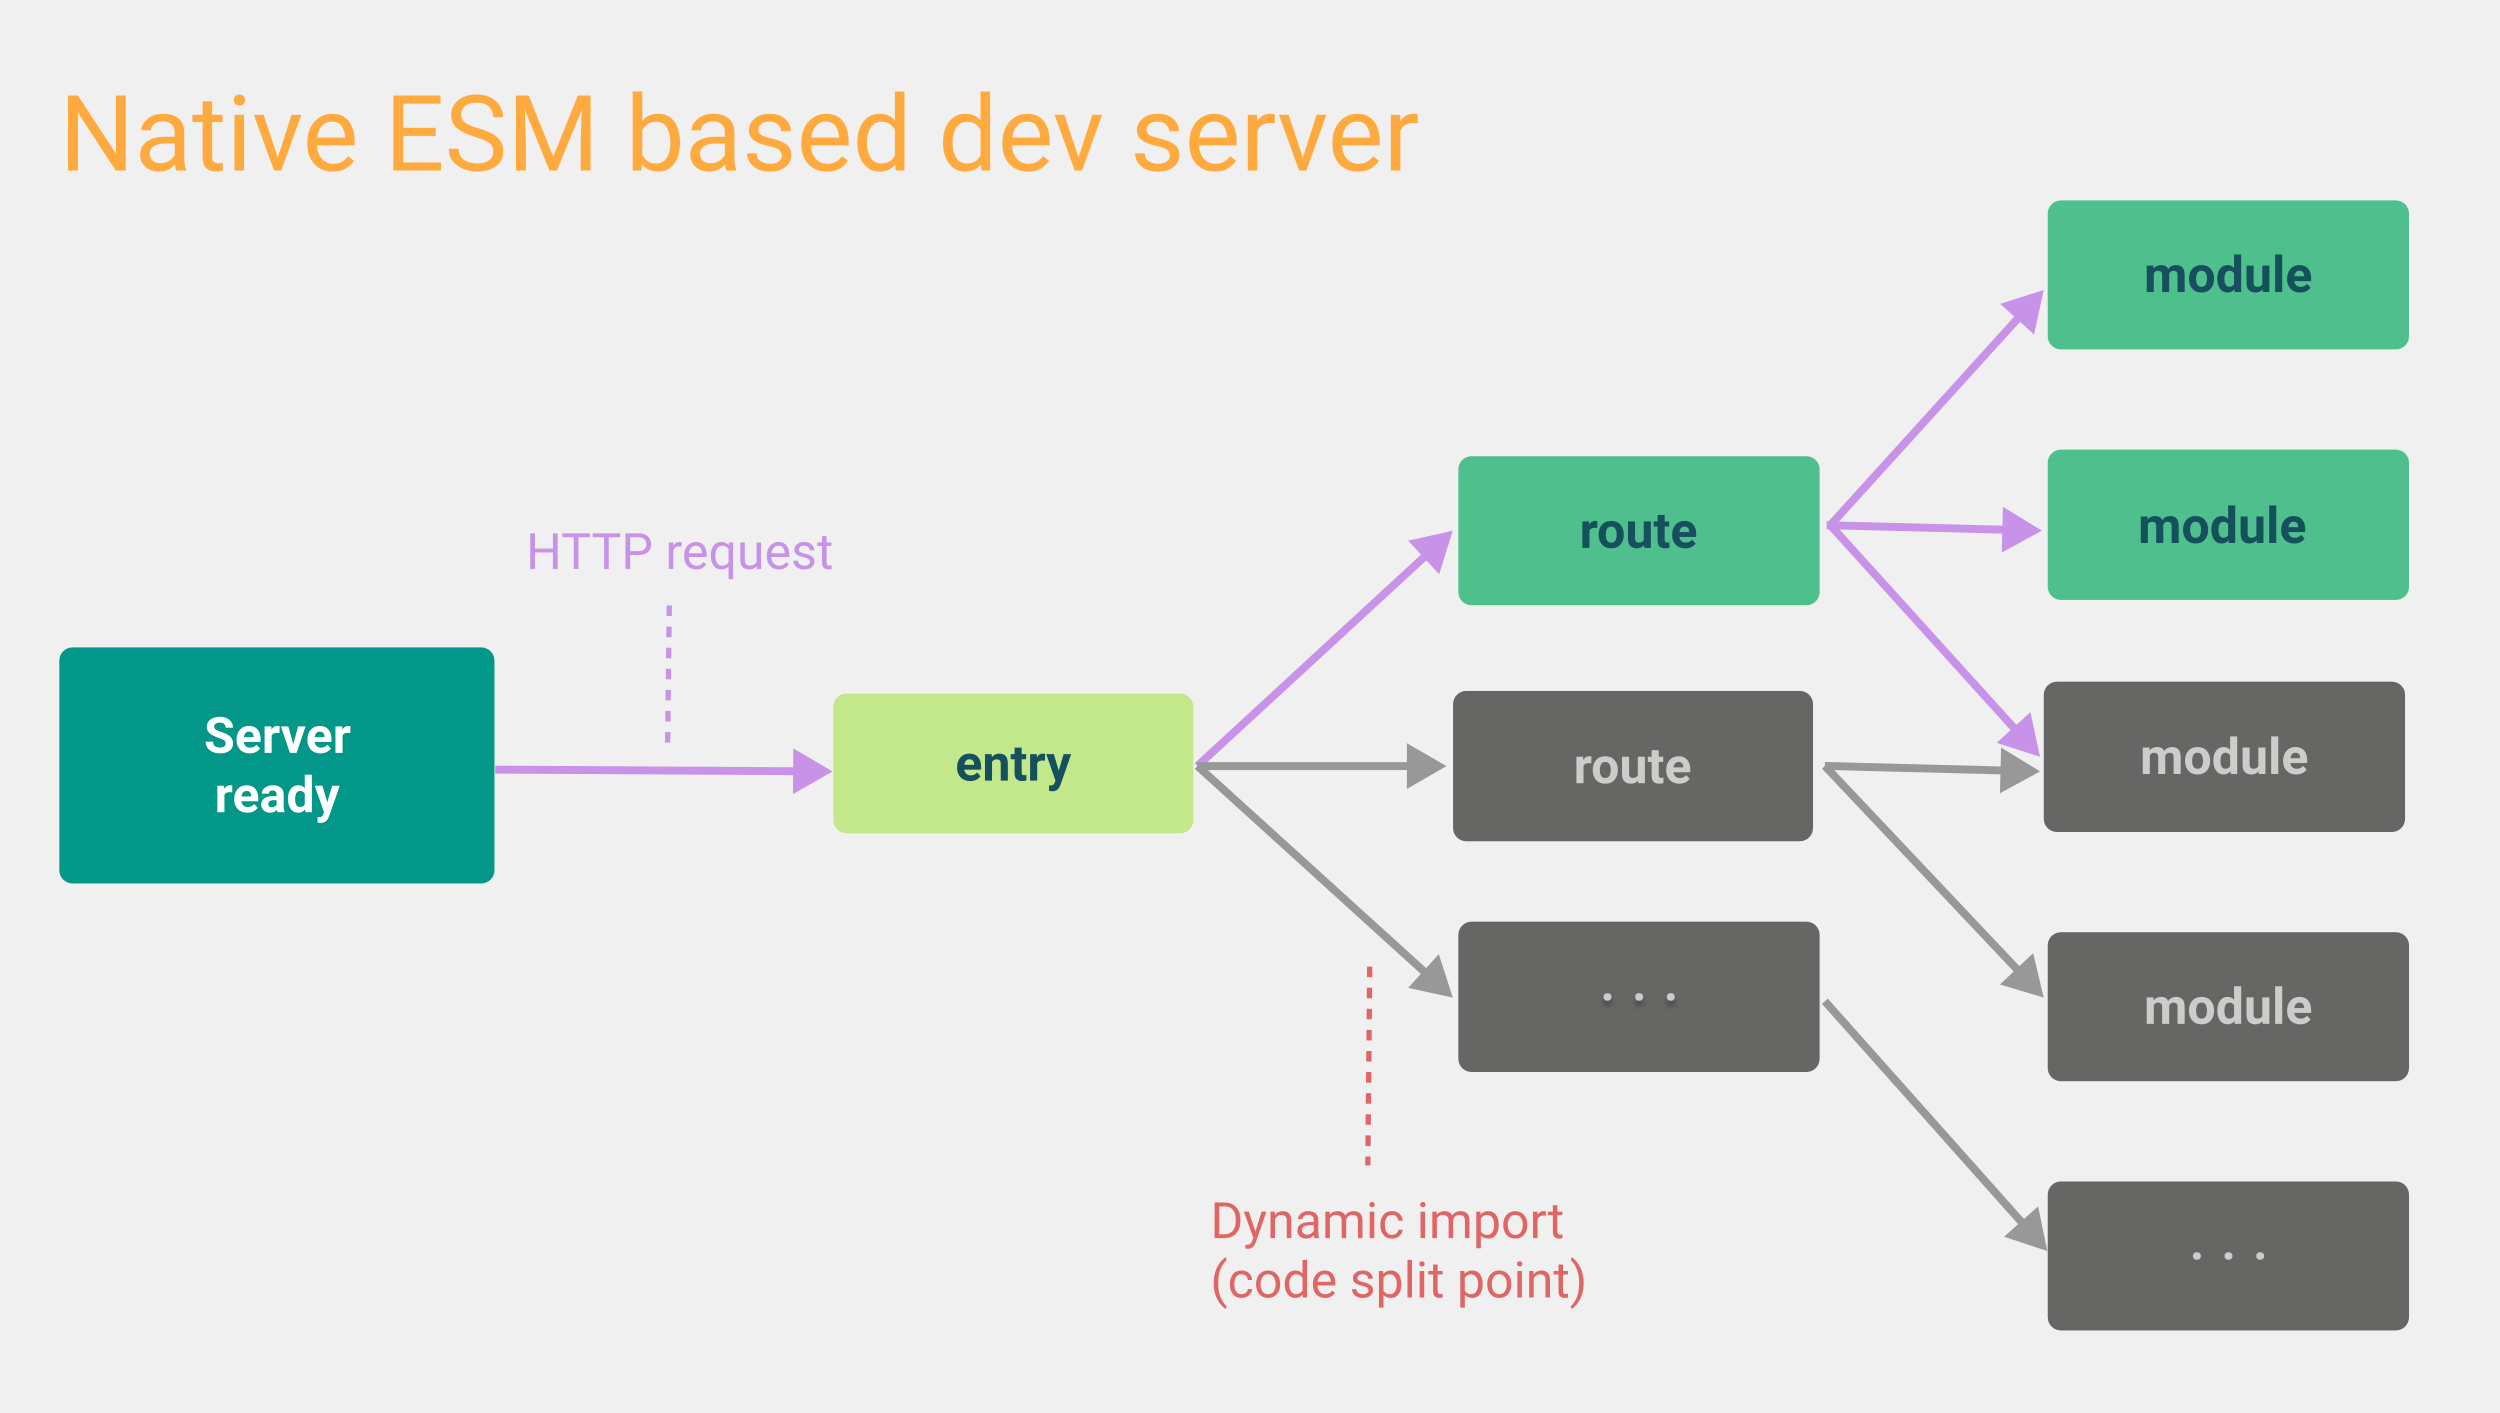
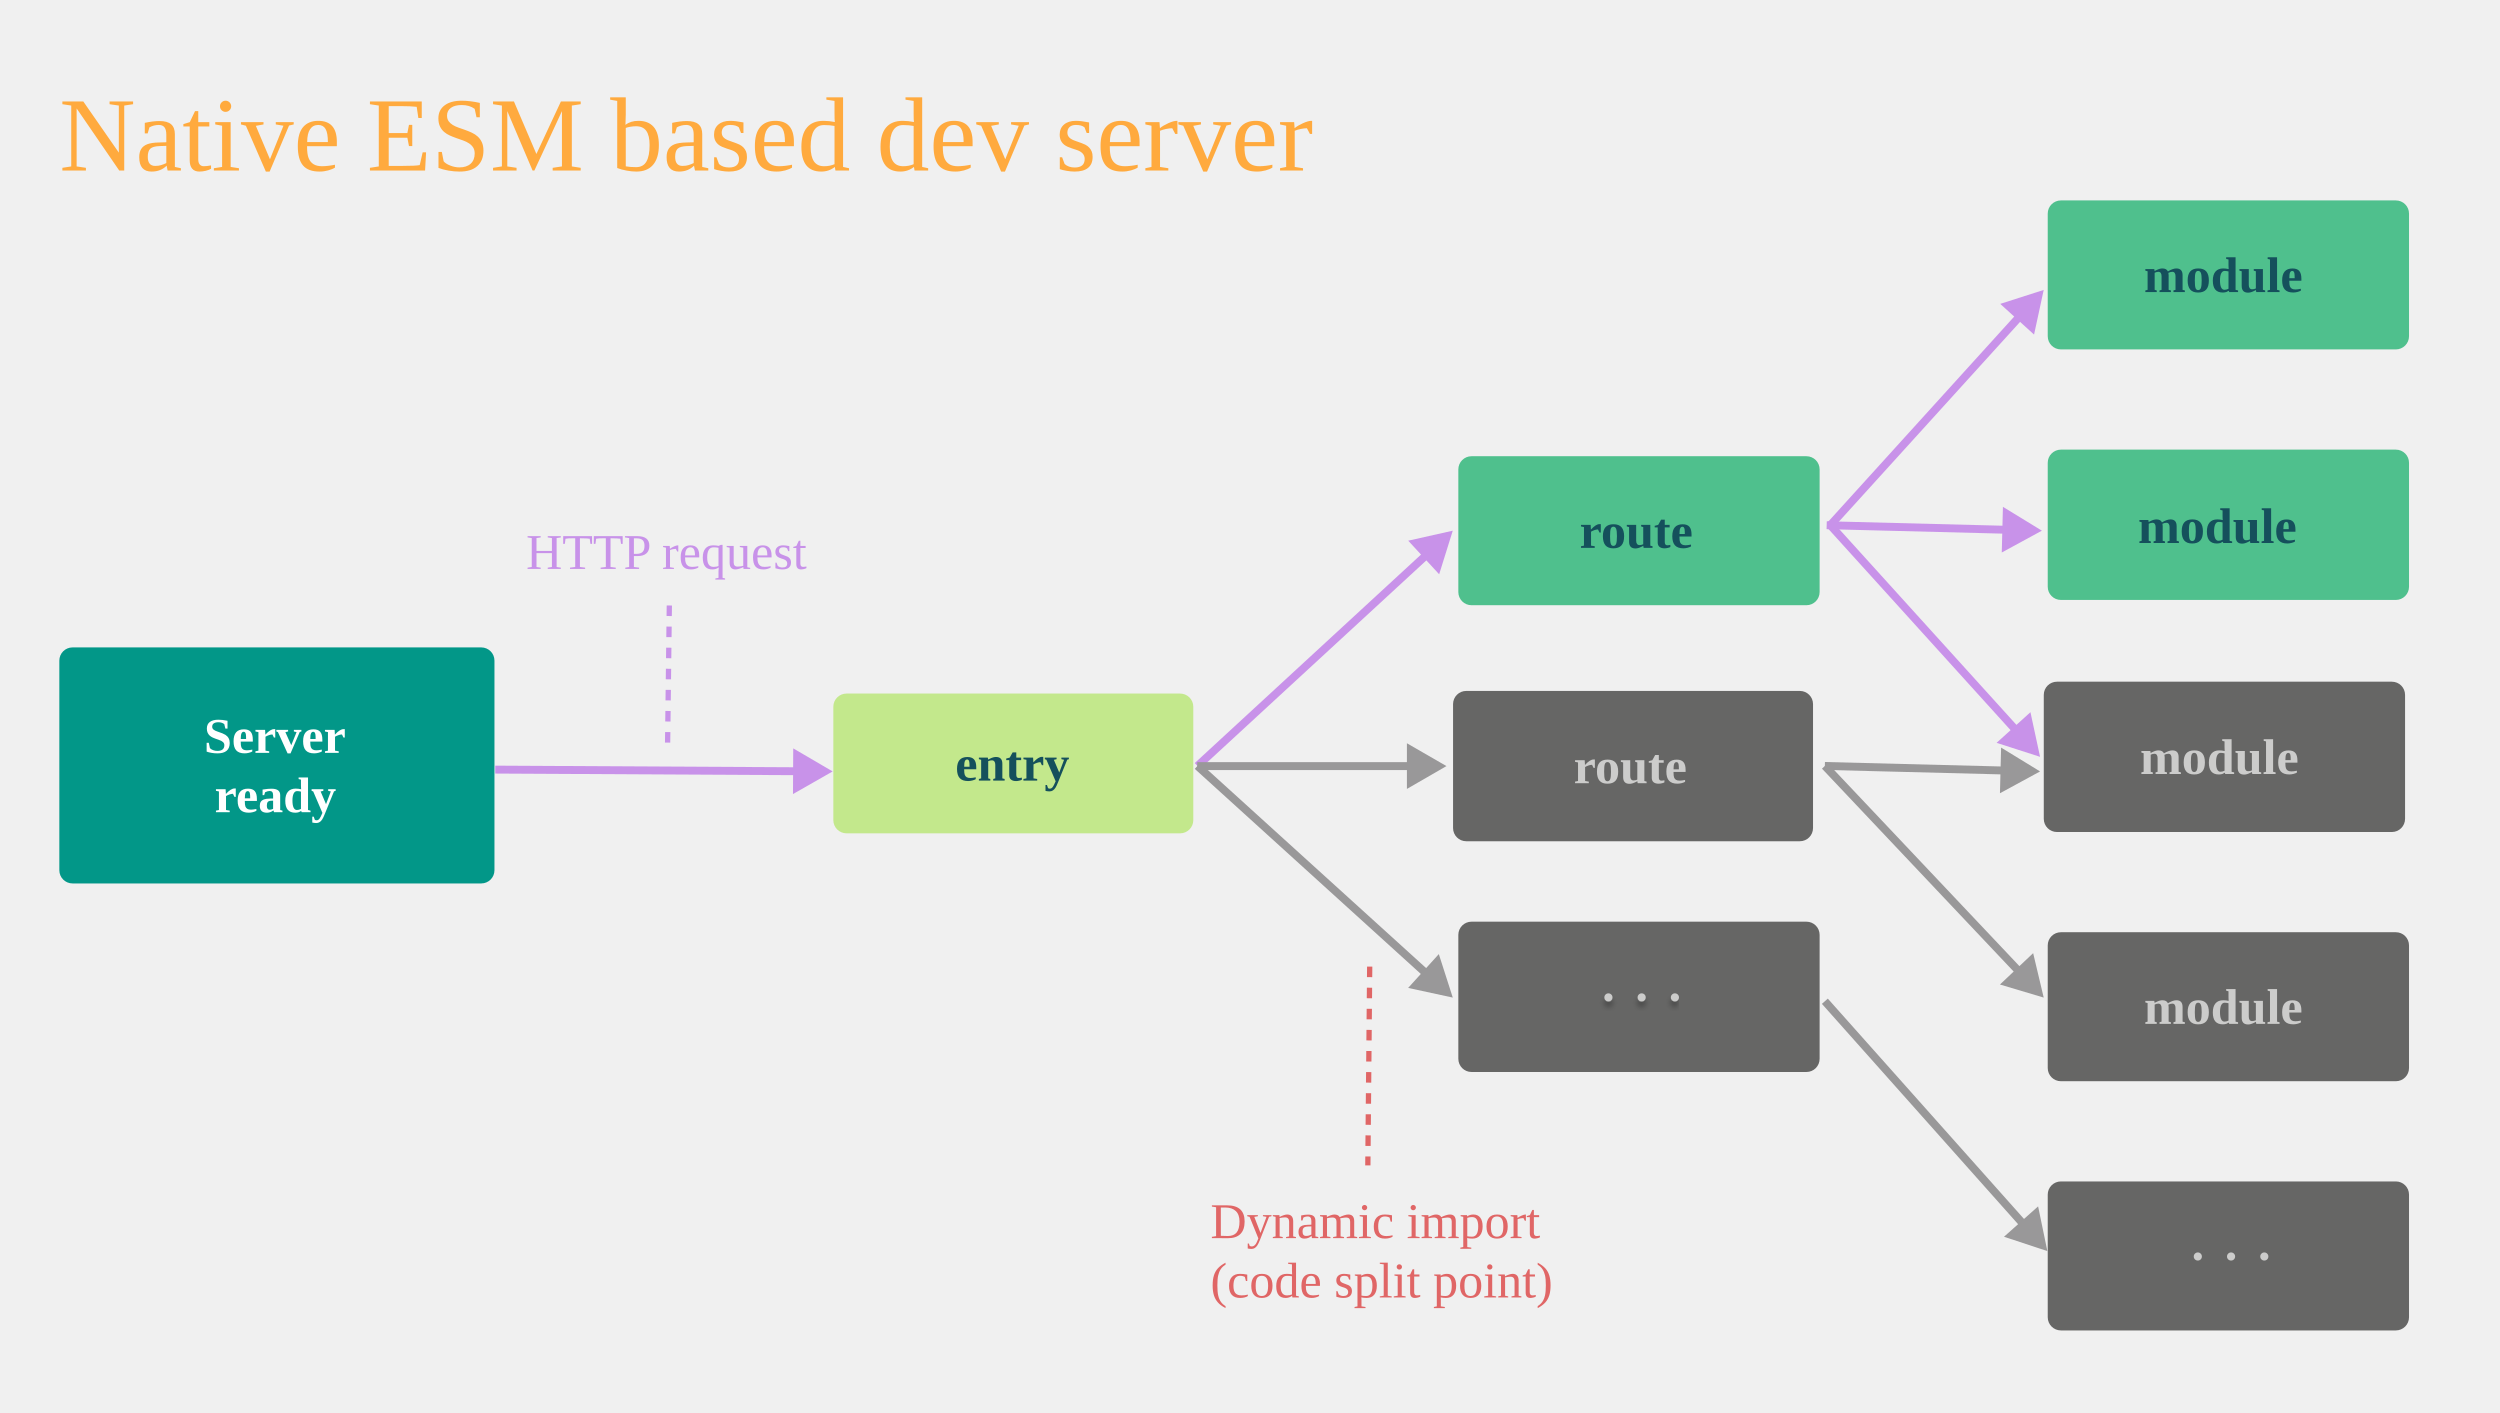
<svg xmlns="http://www.w3.org/2000/svg" viewBox="0 0 1896 1071" fill="none">
-   <style>
- * {
-   font-family: 'Roboto', sans-serif;
- }
- </style>
-   <text fill="#FFAA3E" xml:space="preserve" style="white-space: pre" font-family="Roboto" font-size="80" letter-spacing="0em">
+   <text fill="#FFAA3E" xml:space="preserve" style="white-space: pre" font-size="80" letter-spacing="0em">
    <tspan x="45" y="129.344">Native ESM based dev server</tspan>
  </text>
  <rect x="632" y="526" width="273" height="106" rx="10" fill="#C3E88C" />
-   <text fill="#15505C" xml:space="preserve" style="white-space: pre" font-family="Roboto" font-size="38" font-weight="600" letter-spacing="0em">
+   <text fill="#15505C" xml:space="preserve" style="white-space: pre" font-size="38" font-weight="600" letter-spacing="0em">
    <tspan x="724.5" y="591.988">entry</tspan>
  </text>
  <rect x="1106" y="699" width="274" height="114" rx="10" fill="#666665" />
  <g filter="url(#filter0_d_5_61)">
-     <text fill="#CCCCCB" xml:space="preserve" style="white-space: pre" font-family="Roboto" font-size="38" font-weight="600" letter-spacing="0.33em">
+     <text fill="#CCCCCB" xml:space="preserve" style="white-space: pre" font-size="38" font-weight="600" letter-spacing="0.33em">
      <tspan x="1213.5" y="768.988">···</tspan>
    </text>
  </g>
  <rect x="1106" y="346" width="274" height="113" rx="10" fill="#4FC08D" />
-   <text fill="#15505C" xml:space="preserve" style="white-space: pre" font-family="Roboto" font-size="38" font-weight="600" letter-spacing="0em">
+   <text fill="#15505C" xml:space="preserve" style="white-space: pre" font-size="38" font-weight="600" letter-spacing="0em">
    <tspan x="1198" y="415.488">route</tspan>
  </text>
  <rect x="1102" y="524" width="273" height="114" rx="10" fill="#666665" />
-   <text fill="#CCCCCB" xml:space="preserve" style="white-space: pre" font-family="Roboto" font-size="38" font-weight="600" letter-spacing="0em">
+   <text fill="#CCCCCB" xml:space="preserve" style="white-space: pre" font-size="38" font-weight="600" letter-spacing="0em">
    <tspan x="1193.5" y="593.988">route</tspan>
  </text>
  <path d="M1101.79 402.463L1067.99 410.054L1091.46 435.529L1101.79 402.463ZM910.168 583.106L1083.96 422.965L1079.9 418.553L906.102 578.693L910.168 583.106Z" fill="#C892E9" />
  <path d="M1097 581L1067 563.679V598.321L1097 581ZM908 584H1070V578H908V584Z" fill="#999899" />
  <path d="M1101.79 756.57L1091.2 723.584L1067.93 749.242L1101.79 756.57ZM906.119 583.121L1079.77 740.651L1083.8 736.207L910.151 578.677L906.119 583.121Z" fill="#999899" />
  <path d="M1552.72 948.839L1545.7 914.916L1519.83 937.953L1552.72 948.839ZM1381.73 761.331L1532.52 930.67L1537 926.68L1386.21 757.341L1381.73 761.331Z" fill="#999899" />
  <path d="M1549.95 756.569L1541.94 722.868L1516.76 746.659L1549.95 756.569ZM1381.79 582.96L1529.23 739.005L1533.59 734.884L1386.15 578.839L1381.79 582.96Z" fill="#999899" />
  <path d="M1547.19 585.049L1517.64 566.972L1516.76 601.602L1547.19 585.049ZM1383.89 583.898L1520.12 587.362L1520.27 581.364L1384.04 577.9L1383.89 583.898Z" fill="#999899" />
  <path d="M1548.57 402.463L1519.02 384.386L1518.14 419.015L1548.57 402.463ZM1385.27 401.312L1521.5 404.776L1521.66 398.778L1385.43 395.314L1385.27 401.312Z" fill="#C892E9" />
  <path d="M631.489 585.049L601.583 567.567L601.396 602.207L631.489 585.049ZM375.576 586.666L604.473 587.903L604.506 581.903L375.608 580.666L375.576 586.666Z" fill="#C892E9" />
  <path d="M1549.95 219.877L1516.97 230.462L1542.63 253.735L1549.95 219.877ZM1390.34 400.329L1534.04 241.892L1529.59 237.861L1385.89 396.298L1390.34 400.329Z" fill="#C892E9" />
  <path d="M1547.19 573.983L1539.89 540.12L1514.21 563.372L1547.19 573.983ZM1385.89 400.327L1526.84 555.983L1531.29 551.956L1390.34 396.3L1385.89 400.327Z" fill="#C892E9" />
  <rect x="1553" y="152" width="274" height="113" rx="10" fill="#4FC08D" />
-   <text fill="#15505C" xml:space="preserve" style="white-space: pre" font-family="Roboto" font-size="38" font-weight="600" letter-spacing="0em">
+   <text fill="#15505C" xml:space="preserve" style="white-space: pre" font-size="38" font-weight="600" letter-spacing="0em">
    <tspan x="1626" y="221.488">module</tspan>
  </text>
  <rect x="1553" y="341" width="274" height="114" rx="10" fill="#4FC08D" />
-   <text fill="#15505C" xml:space="preserve" style="white-space: pre" font-family="Inter" font-size="38" font-weight="600" letter-spacing="0em">
+   <text fill="#15505C" xml:space="preserve" style="white-space: pre" font-size="38" font-weight="600" letter-spacing="0em">
    <tspan x="1621.5" y="411.818">module</tspan>
  </text>
  <rect x="1550" y="517" width="274" height="114" rx="10" fill="#666665" />
-   <text fill="#CCCCCB" xml:space="preserve" style="white-space: pre" font-family="Roboto" font-size="38" font-weight="600" letter-spacing="0em">
+   <text fill="#CCCCCB" xml:space="preserve" style="white-space: pre" font-size="38" font-weight="600" letter-spacing="0em">
    <tspan x="1623" y="586.988">module</tspan>
  </text>
  <rect x="1553" y="707" width="274" height="113" rx="10" fill="#666665" />
-   <text fill="#CCCCCB" xml:space="preserve" style="white-space: pre" font-family="Roboto" font-size="38" font-weight="600" letter-spacing="0em">
+   <text fill="#CCCCCB" xml:space="preserve" style="white-space: pre" font-size="38" font-weight="600" letter-spacing="0em">
    <tspan x="1626" y="776.488">module</tspan>
  </text>
  <rect x="1553" y="896" width="274" height="113" rx="10" fill="#666665" />
-   <text fill="#CCCCCB" xml:space="preserve" style="white-space: pre" font-family="Roboto" font-size="38" font-weight="600" letter-spacing="0.33em">
+   <text fill="#CCCCCB" xml:space="preserve" style="white-space: pre" font-size="38" font-weight="600" letter-spacing="0.33em">
    <tspan x="1660.5" y="965.488">···</tspan>
  </text>
  <rect x="45" y="491" width="330" height="179" rx="10" fill="#029788" />
-   <text fill="white" xml:space="preserve" style="white-space: pre" font-family="Roboto" font-size="38" font-weight="600" letter-spacing="0em">
+   <text fill="white" xml:space="preserve" style="white-space: pre" font-size="38" font-weight="600" letter-spacing="0em">
    <tspan x="154.707" y="570.988">Server
</tspan>
    <tspan x="162.76" y="615.988">ready</tspan>
  </text>
  <line x1="507.615" y1="459.201" x2="506.232" y2="569.859" stroke="#C892E9" stroke-width="4" stroke-dasharray="8 8" />
  <line x1="1038.78" y1="733.073" x2="1037.37" y2="883.845" stroke="#E06666" stroke-width="4" stroke-dasharray="8 8" />
-   <text fill="#E06666" xml:space="preserve" style="white-space: pre" font-family="Roboto" font-size="38" letter-spacing="0em">
+   <text fill="#E06666" xml:space="preserve" style="white-space: pre" font-size="38" letter-spacing="0em">
    <tspan x="918" y="938.988">Dynamic import
</tspan>
    <tspan x="918" y="983.988">(code split point)</tspan>
  </text>
-   <text fill="#C892E9" xml:space="preserve" style="white-space: pre" font-family="Roboto" font-size="38" letter-spacing="0em">
+   <text fill="#C892E9" xml:space="preserve" style="white-space: pre" font-size="38" letter-spacing="0em">
    <tspan x="399" y="431.488">HTTP request</tspan>
  </text>
  <defs>
    <filter id="filter0_d_5_61" x="1212.15" y="752.766" width="60.986" height="13.232" filterUnits="userSpaceOnUse" color-interpolation-filters="sRGB">
      <feFlood flood-opacity="0" result="BackgroundImageFix" />
      <feColorMatrix in="SourceAlpha" type="matrix" values="0 0 0 0 0 0 0 0 0 0 0 0 0 0 0 0 0 0 127 0" result="hardAlpha" />
      <feOffset dy="4" />
      <feGaussianBlur stdDeviation="2" />
      <feComposite in2="hardAlpha" operator="out" />
      <feColorMatrix type="matrix" values="0 0 0 0 0 0 0 0 0 0 0 0 0 0 0 0 0 0 0.25 0" />
      <feBlend mode="normal" in2="BackgroundImageFix" result="effect1_dropShadow_5_61" />
      <feBlend mode="normal" in="SourceGraphic" in2="effect1_dropShadow_5_61" result="shape" />
    </filter>
  </defs>
</svg>
